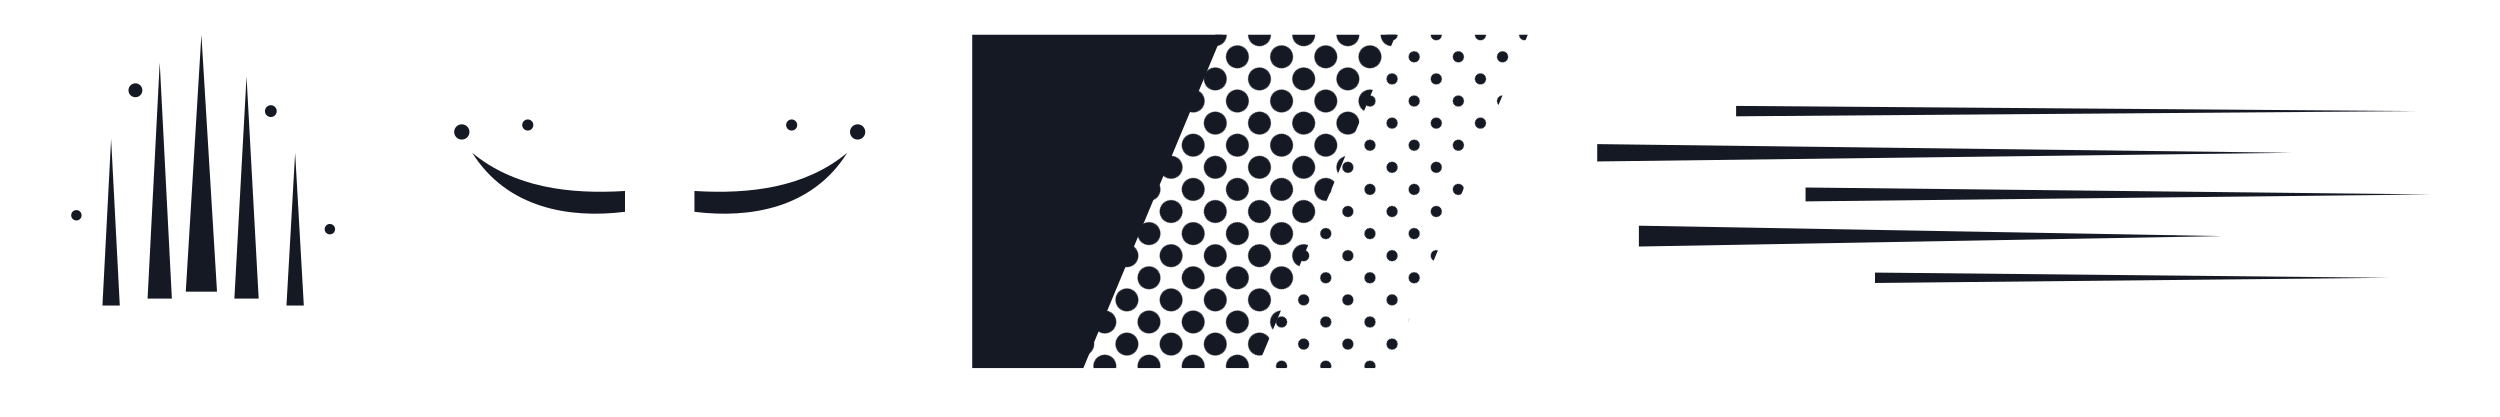
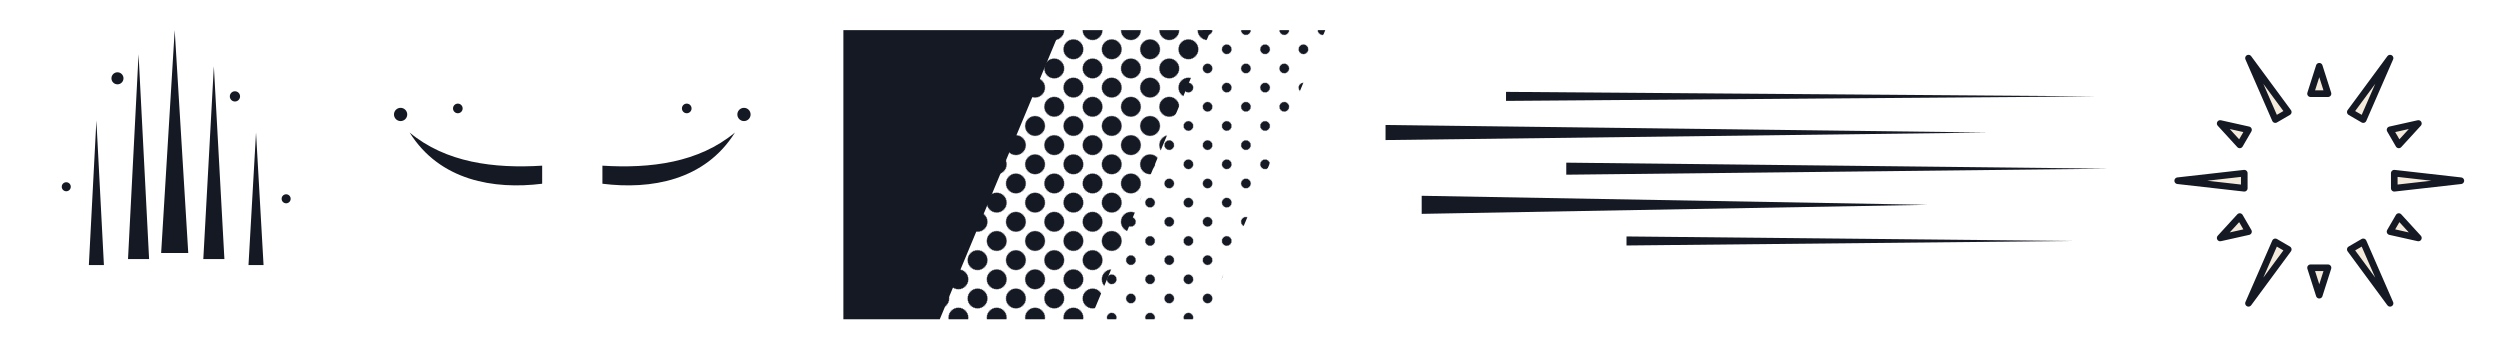
- <svg xmlns="http://www.w3.org/2000/svg" viewBox="0 0 720 120" width="720" height="120">
+ <svg xmlns="http://www.w3.org/2000/svg" viewBox="0 0 830 120" width="830" height="120">
  <defs>
    <pattern id="halftone-ink-fx-s" width="9" height="9" patternUnits="userSpaceOnUse" patternTransform="rotate(45)">
      <circle cx="4.5" cy="4.5" r="1.6" fill="#151923" />
    </pattern>
    <pattern id="halftone-ink-fx-l" width="9" height="9" patternUnits="userSpaceOnUse" patternTransform="rotate(45)">
      <circle cx="4.5" cy="4.5" r="3.3" fill="#151923" />
    </pattern>
  </defs>
  <g id="sheet-fx" transform="translate(10 10)">
    <g transform="translate(0 0)">
      <g id="fx-ink-trail" fill="#151923">
        <path d="M19.5 78 L22 30 L24.5 78 Z" />
        <path d="M32.5 76 L36 8 L39.5 76 Z" />
        <path d="M43.5 74 L48 0 L52.5 74 Z" />
        <path d="M57.5 76 L61 12 L64.5 76 Z" />
        <path d="M72.5 78 L75 34 L77.5 78 Z" />
        <circle cx="29" cy="16" r="2" />
        <circle cx="68" cy="22" r="1.7" />
        <circle cx="12" cy="52" r="1.5" />
        <circle cx="85" cy="56" r="1.5" />
      </g>
    </g>
    <g transform="translate(120 20)">
      <g id="fx-landing-puff" fill="#151923">
        <path d="M50 31 C34 33 16 30 6 14 C18 24 34 26 50 25 Z" />
        <path d="M70 31 C86 33 104 30 114 14 C102 24 86 26 70 25 Z" />
        <circle cx="3" cy="8" r="2.2" />
        <circle cx="117" cy="8" r="2.2" />
        <circle cx="22" cy="6" r="1.6" />
        <circle cx="98" cy="6" r="1.6" />
      </g>
    </g>
    <g transform="translate(270 0)">
      <g id="fx-panel-cap">
        <path d="M0 0 H72 L32 96 H0 Z" fill="#151923" />
        <path d="M70 0 H122 L82 96 H30 Z" fill="url(#halftone-ink-fx-l)" />
        <path d="M118 0 H160 L120 96 H78 Z" fill="url(#halftone-ink-fx-s)" />
      </g>
    </g>
    <g transform="translate(450 16)">
      <g id="fx-speed-lines" fill="#151923">
        <path d="M40 4.5 L236 6 L40 7.5 Z" />
        <path d="M0 15.5 L200 18 L0 20.5 Z" />
        <path d="M60 28 L240 30 L60 32 Z" />
        <path d="M12 39 L180 42 L12 45 Z" />
        <path d="M80 52.5 L228 54 L80 55.5 Z" />
      </g>
    </g>
+     <g transform="translate(710 0)">
+       <g id="fx-landing-burst" fill="#F4EBDD" stroke="#151923" stroke-width="2.2" stroke-linejoin="round">
+         <polygon points="74.9,47.5 97.0,50.0 74.9,52.5" />
+         <polygon points="76.4,61.9 82.9,69.0 73.5,66.9" />
+         <polygon points="64.6,70.3 73.5,90.7 60.3,72.8" />
+         <polygon points="52.9,78.9 50.0,88.0 47.1,78.9" />
+         <polygon points="39.7,72.8 26.5,90.7 35.4,70.3" />
+         <polygon points="26.5,66.9 17.1,69.0 23.6,61.9" />
+         <polygon points="25.1,52.5 3.0,50.0 25.1,47.5" />
+         <polygon points="23.6,38.1 17.1,31.0 26.5,33.1" />
+         <polygon points="35.4,29.7 26.5,9.3 39.7,27.2" />
+         <polygon points="47.1,21.1 50.0,12.0 52.9,21.1" />
+         <polygon points="60.3,27.2 73.5,9.3 64.6,29.7" />
+         <polygon points="73.5,33.1 82.9,31.0 76.4,38.1" />
+       </g>
+     </g>
  </g>
</svg>
